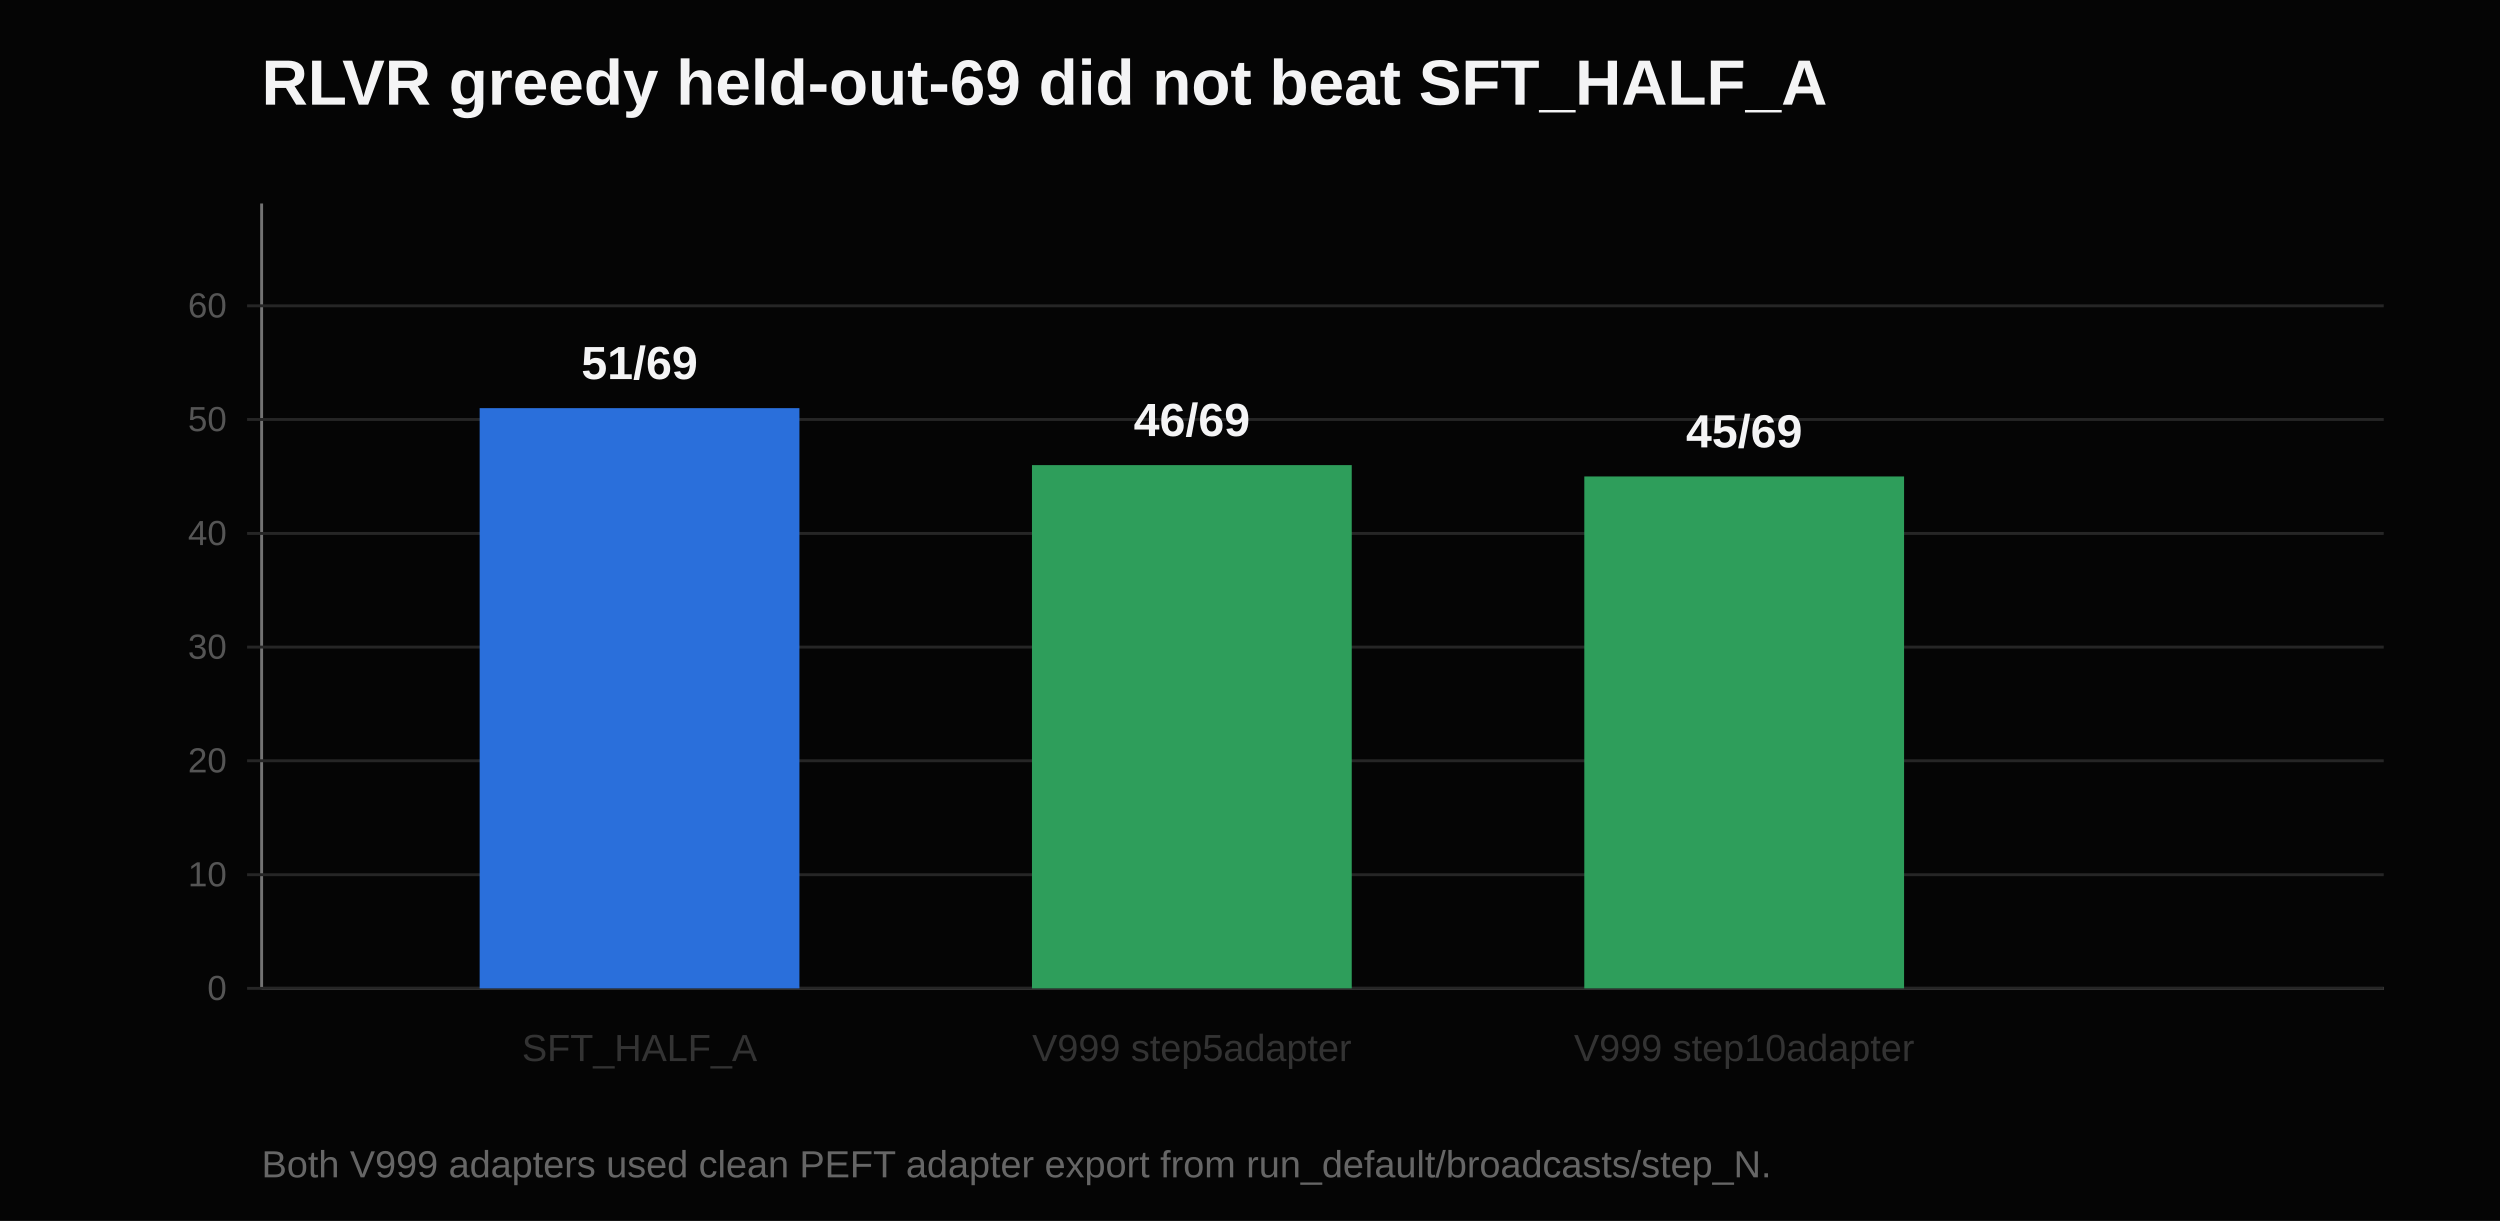
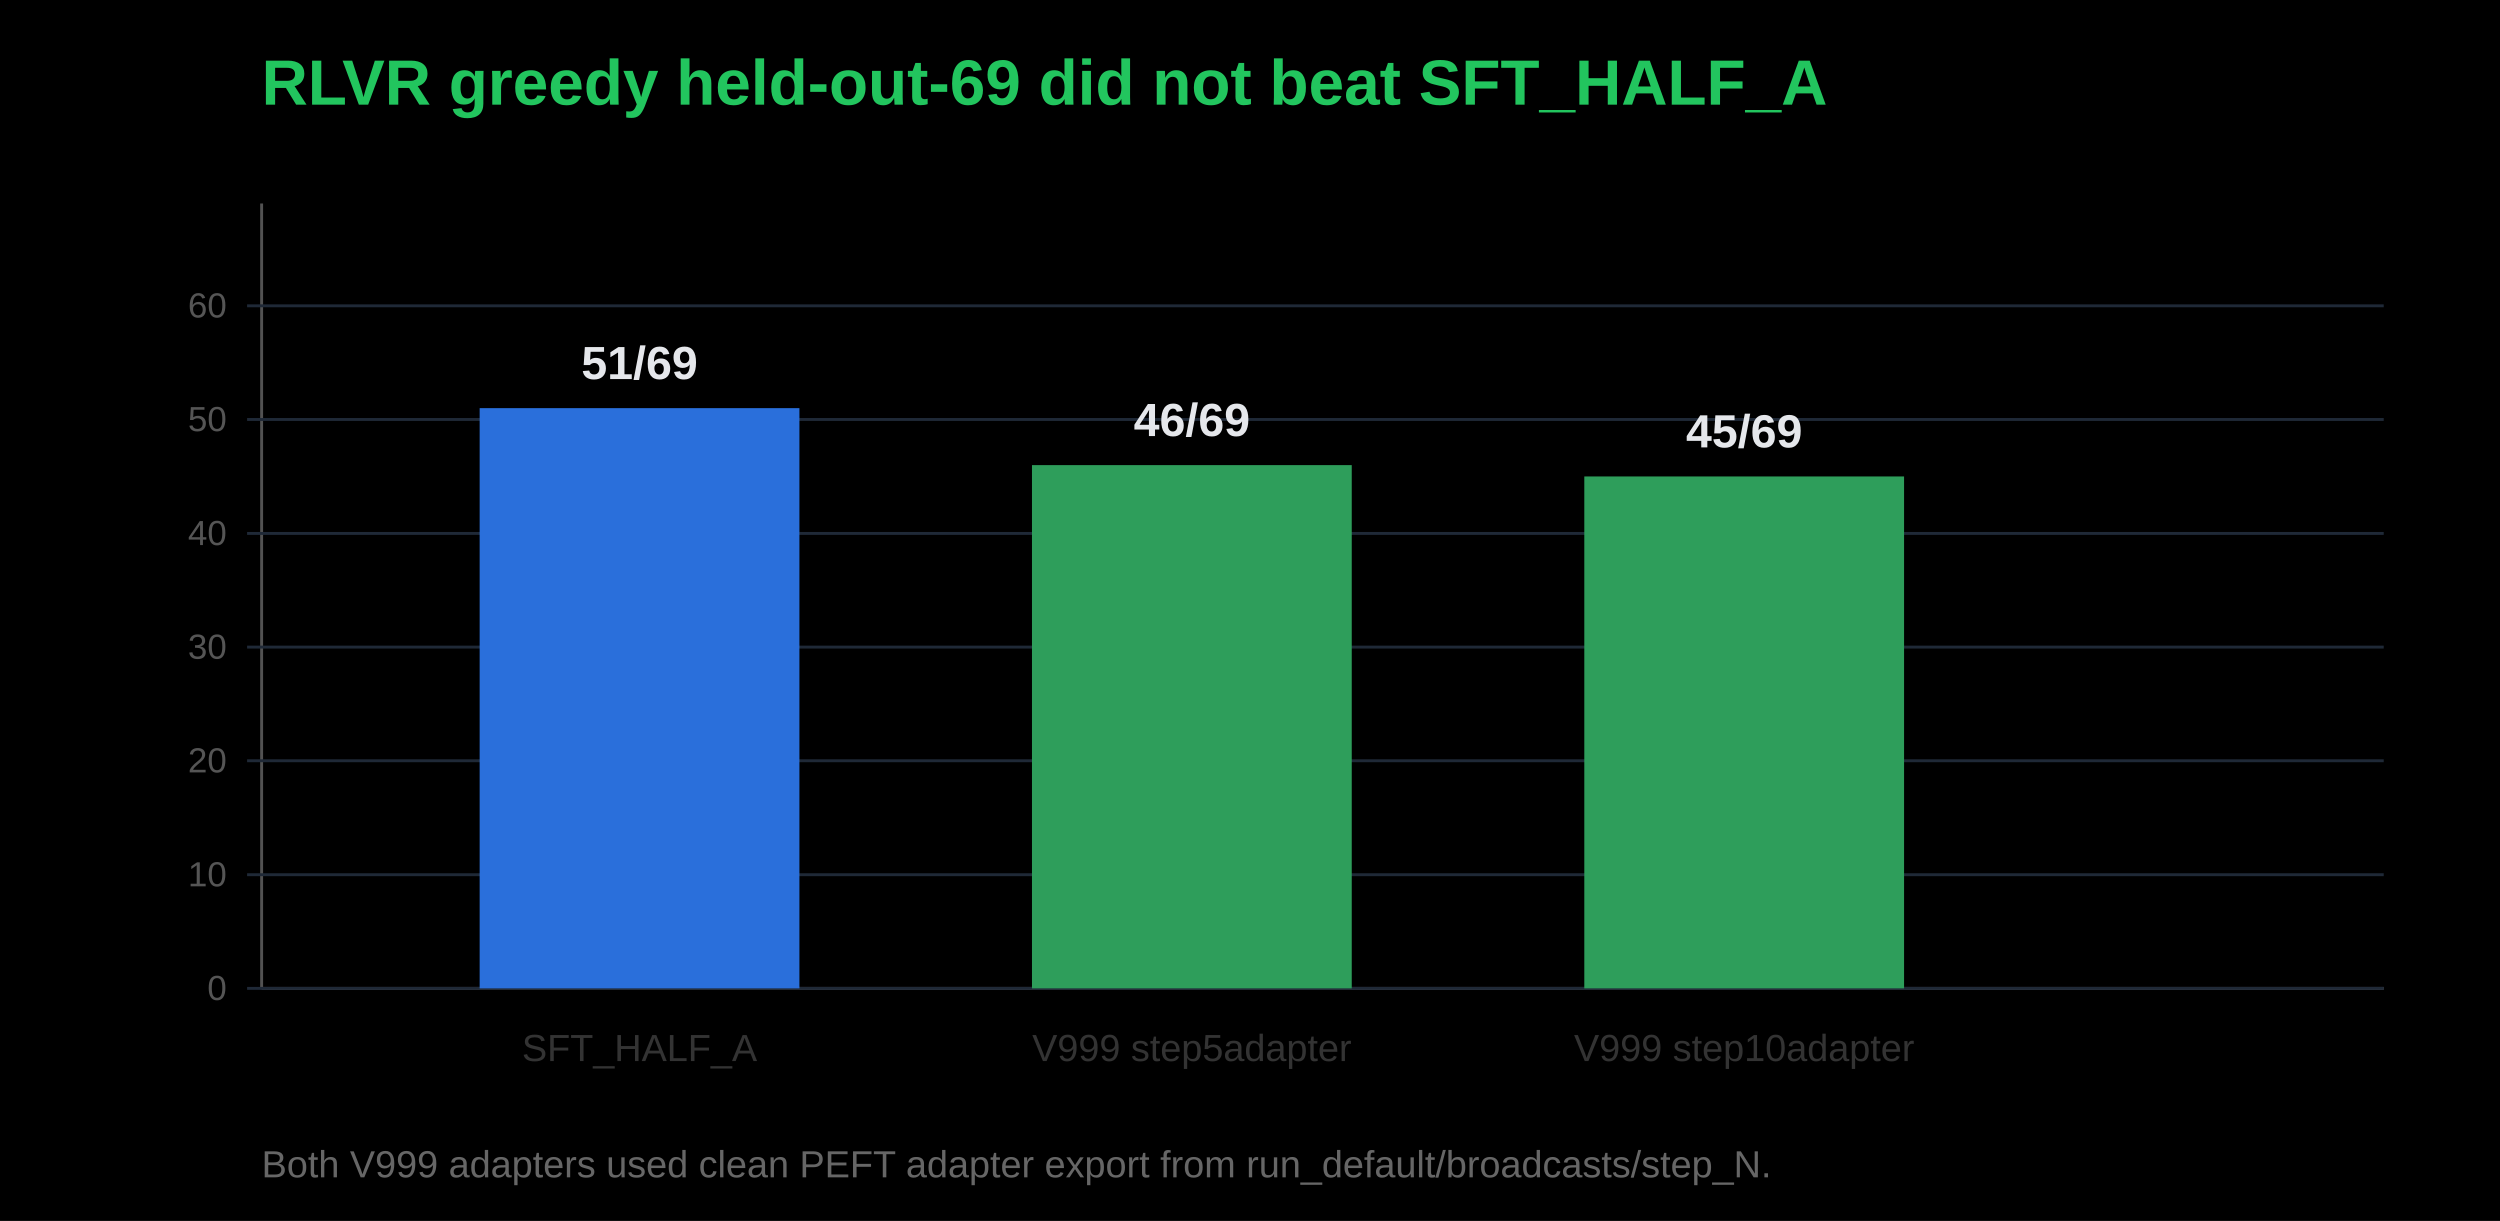
<svg xmlns="http://www.w3.org/2000/svg" width="860" height="420" viewBox="0 0 860 420">
-   <rect width="100%" height="100%" fill="#050505" />
-   <text x="90" y="36" font-family="Arial, sans-serif" font-size="22" font-weight="700" fill="#f4f4f5">RLVR greedy held-out-69 did not beat SFT_HALF_A</text>
-   <line x1="90" y1="340" x2="820" y2="340" stroke="#737373" />
-   <line x1="90" y1="70" x2="90" y2="340" stroke="#737373" />
-   <line x1="85" y1="340.0" x2="820" y2="340.0" stroke="#262626" />
+   <rect width="100%" height="100%" fill="#000000" />
+   <text x="90" y="36" font-family="Arial, sans-serif" font-size="22" font-weight="700" fill="#22c55e">RLVR greedy held-out-69 did not beat SFT_HALF_A</text>
+   <line x1="90" y1="340" x2="820" y2="340" stroke="#525252" />
+   <line x1="90" y1="70" x2="90" y2="340" stroke="#525252" />
+   <line x1="85" y1="340.0" x2="820" y2="340.0" stroke="#1f2937" />
  <text x="78" y="344.0" text-anchor="end" font-family="Arial, sans-serif" font-size="12" fill="#555">0</text>
-   <line x1="85" y1="300.9" x2="820" y2="300.9" stroke="#262626" />
+   <line x1="85" y1="300.9" x2="820" y2="300.9" stroke="#1f2937" />
  <text x="78" y="304.9" text-anchor="end" font-family="Arial, sans-serif" font-size="12" fill="#555">10</text>
-   <line x1="85" y1="261.7" x2="820" y2="261.7" stroke="#262626" />
+   <line x1="85" y1="261.7" x2="820" y2="261.7" stroke="#1f2937" />
  <text x="78" y="265.7" text-anchor="end" font-family="Arial, sans-serif" font-size="12" fill="#555">20</text>
-   <line x1="85" y1="222.6" x2="820" y2="222.6" stroke="#262626" />
+   <line x1="85" y1="222.6" x2="820" y2="222.6" stroke="#1f2937" />
  <text x="78" y="226.6" text-anchor="end" font-family="Arial, sans-serif" font-size="12" fill="#555">30</text>
-   <line x1="85" y1="183.5" x2="820" y2="183.5" stroke="#262626" />
+   <line x1="85" y1="183.5" x2="820" y2="183.5" stroke="#1f2937" />
  <text x="78" y="187.5" text-anchor="end" font-family="Arial, sans-serif" font-size="12" fill="#555">40</text>
-   <line x1="85" y1="144.3" x2="820" y2="144.3" stroke="#262626" />
+   <line x1="85" y1="144.3" x2="820" y2="144.3" stroke="#1f2937" />
  <text x="78" y="148.3" text-anchor="end" font-family="Arial, sans-serif" font-size="12" fill="#555">50</text>
-   <line x1="85" y1="105.2" x2="820" y2="105.2" stroke="#262626" />
+   <line x1="85" y1="105.2" x2="820" y2="105.2" stroke="#1f2937" />
  <text x="78" y="109.2" text-anchor="end" font-family="Arial, sans-serif" font-size="12" fill="#555">60</text>
  <rect x="165" y="140.4" width="110" height="199.6" fill="#2a6fdb" />
-   <text x="220.0" y="130.4" text-anchor="middle" font-family="Arial, sans-serif" font-size="16" font-weight="700" fill="#f4f4f5">51/69</text>
+   <text x="220.0" y="130.4" text-anchor="middle" font-family="Arial, sans-serif" font-size="16" font-weight="700" fill="#e5e7eb">51/69</text>
  <text x="220.0" y="365" text-anchor="middle" font-family="Arial, sans-serif" font-size="13" fill="#333">SFT_HALF_A</text>
  <rect x="355" y="160.0" width="110" height="180.0" fill="#2e9e5b" />
-   <text x="410.0" y="150.0" text-anchor="middle" font-family="Arial, sans-serif" font-size="16" font-weight="700" fill="#f4f4f5">46/69</text>
+   <text x="410.0" y="150.0" text-anchor="middle" font-family="Arial, sans-serif" font-size="16" font-weight="700" fill="#e5e7eb">46/69</text>
  <text x="410.0" y="365" text-anchor="middle" font-family="Arial, sans-serif" font-size="13" fill="#333">V999 step5
adapter</text>
  <rect x="545" y="163.9" width="110" height="176.1" fill="#2e9e5b" />
-   <text x="600.0" y="153.9" text-anchor="middle" font-family="Arial, sans-serif" font-size="16" font-weight="700" fill="#f4f4f5">45/69</text>
+   <text x="600.0" y="153.9" text-anchor="middle" font-family="Arial, sans-serif" font-size="16" font-weight="700" fill="#e5e7eb">45/69</text>
  <text x="600.0" y="365" text-anchor="middle" font-family="Arial, sans-serif" font-size="13" fill="#333">V999 step10
adapter</text>
  <text x="90" y="405" font-family="Arial, sans-serif" font-size="13" fill="#666">Both V999 adapters used clean PEFT adapter export from run_default/broadcasts/step_N.</text>
</svg>
